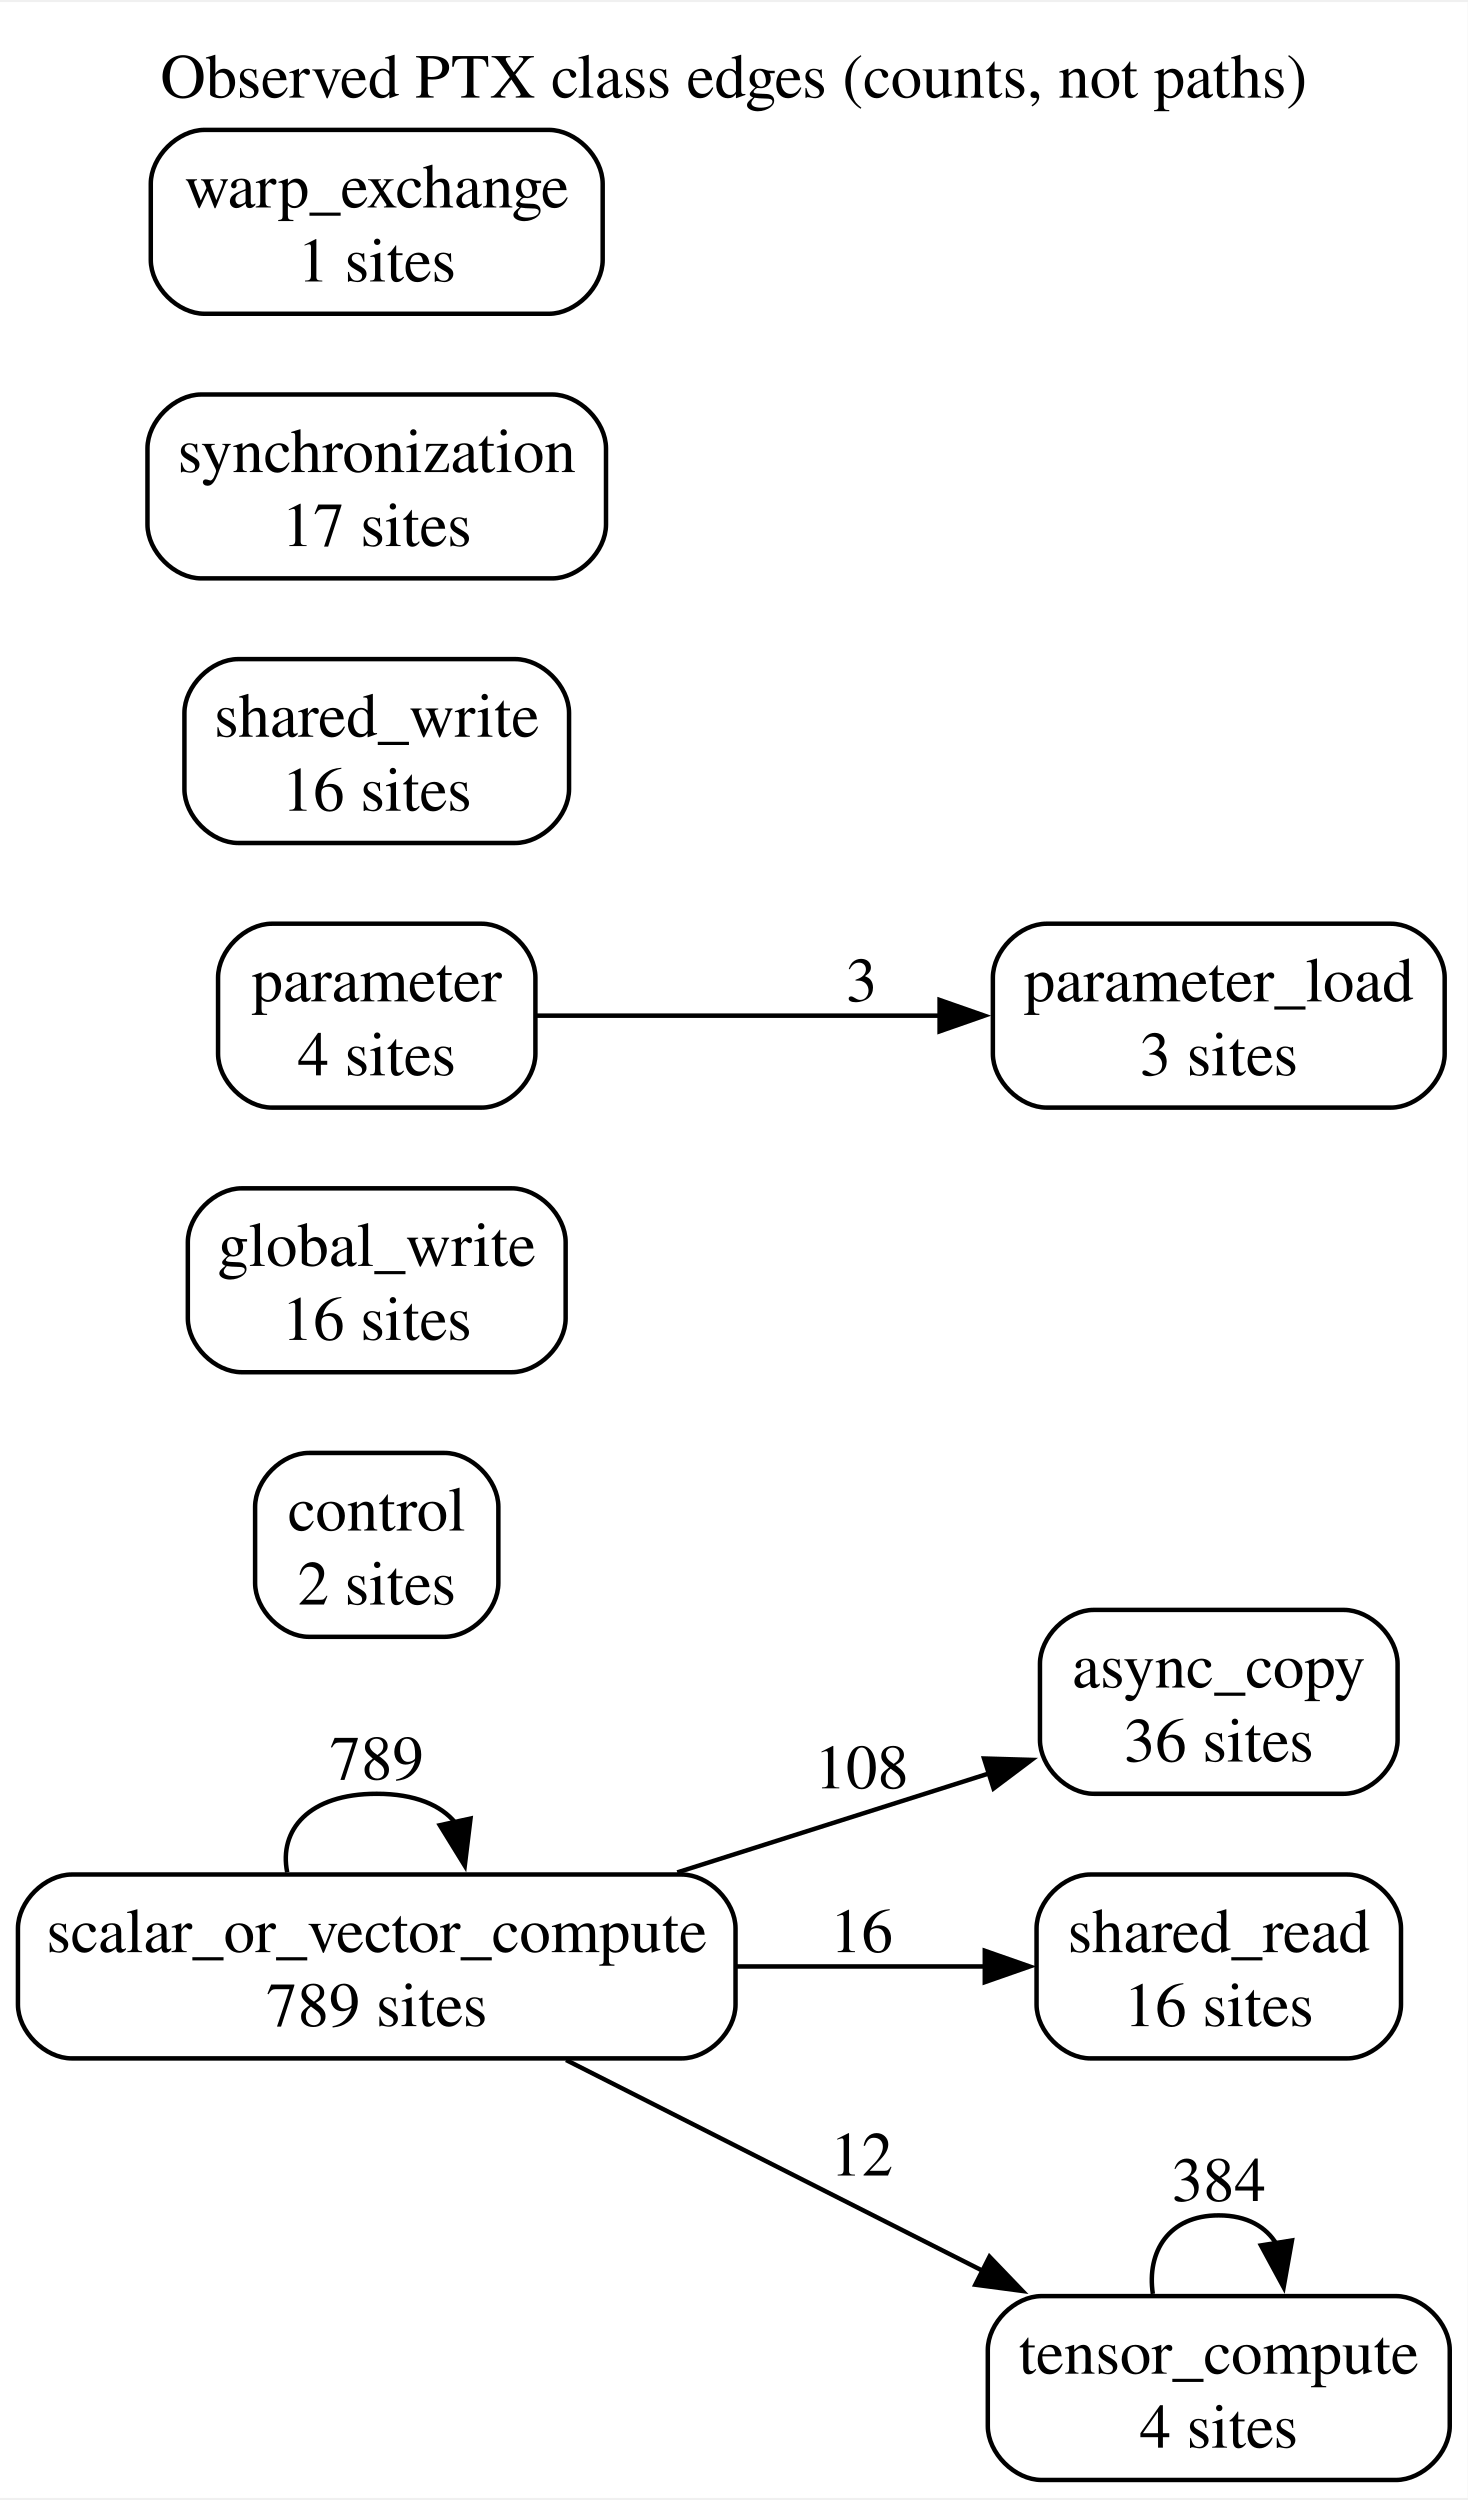
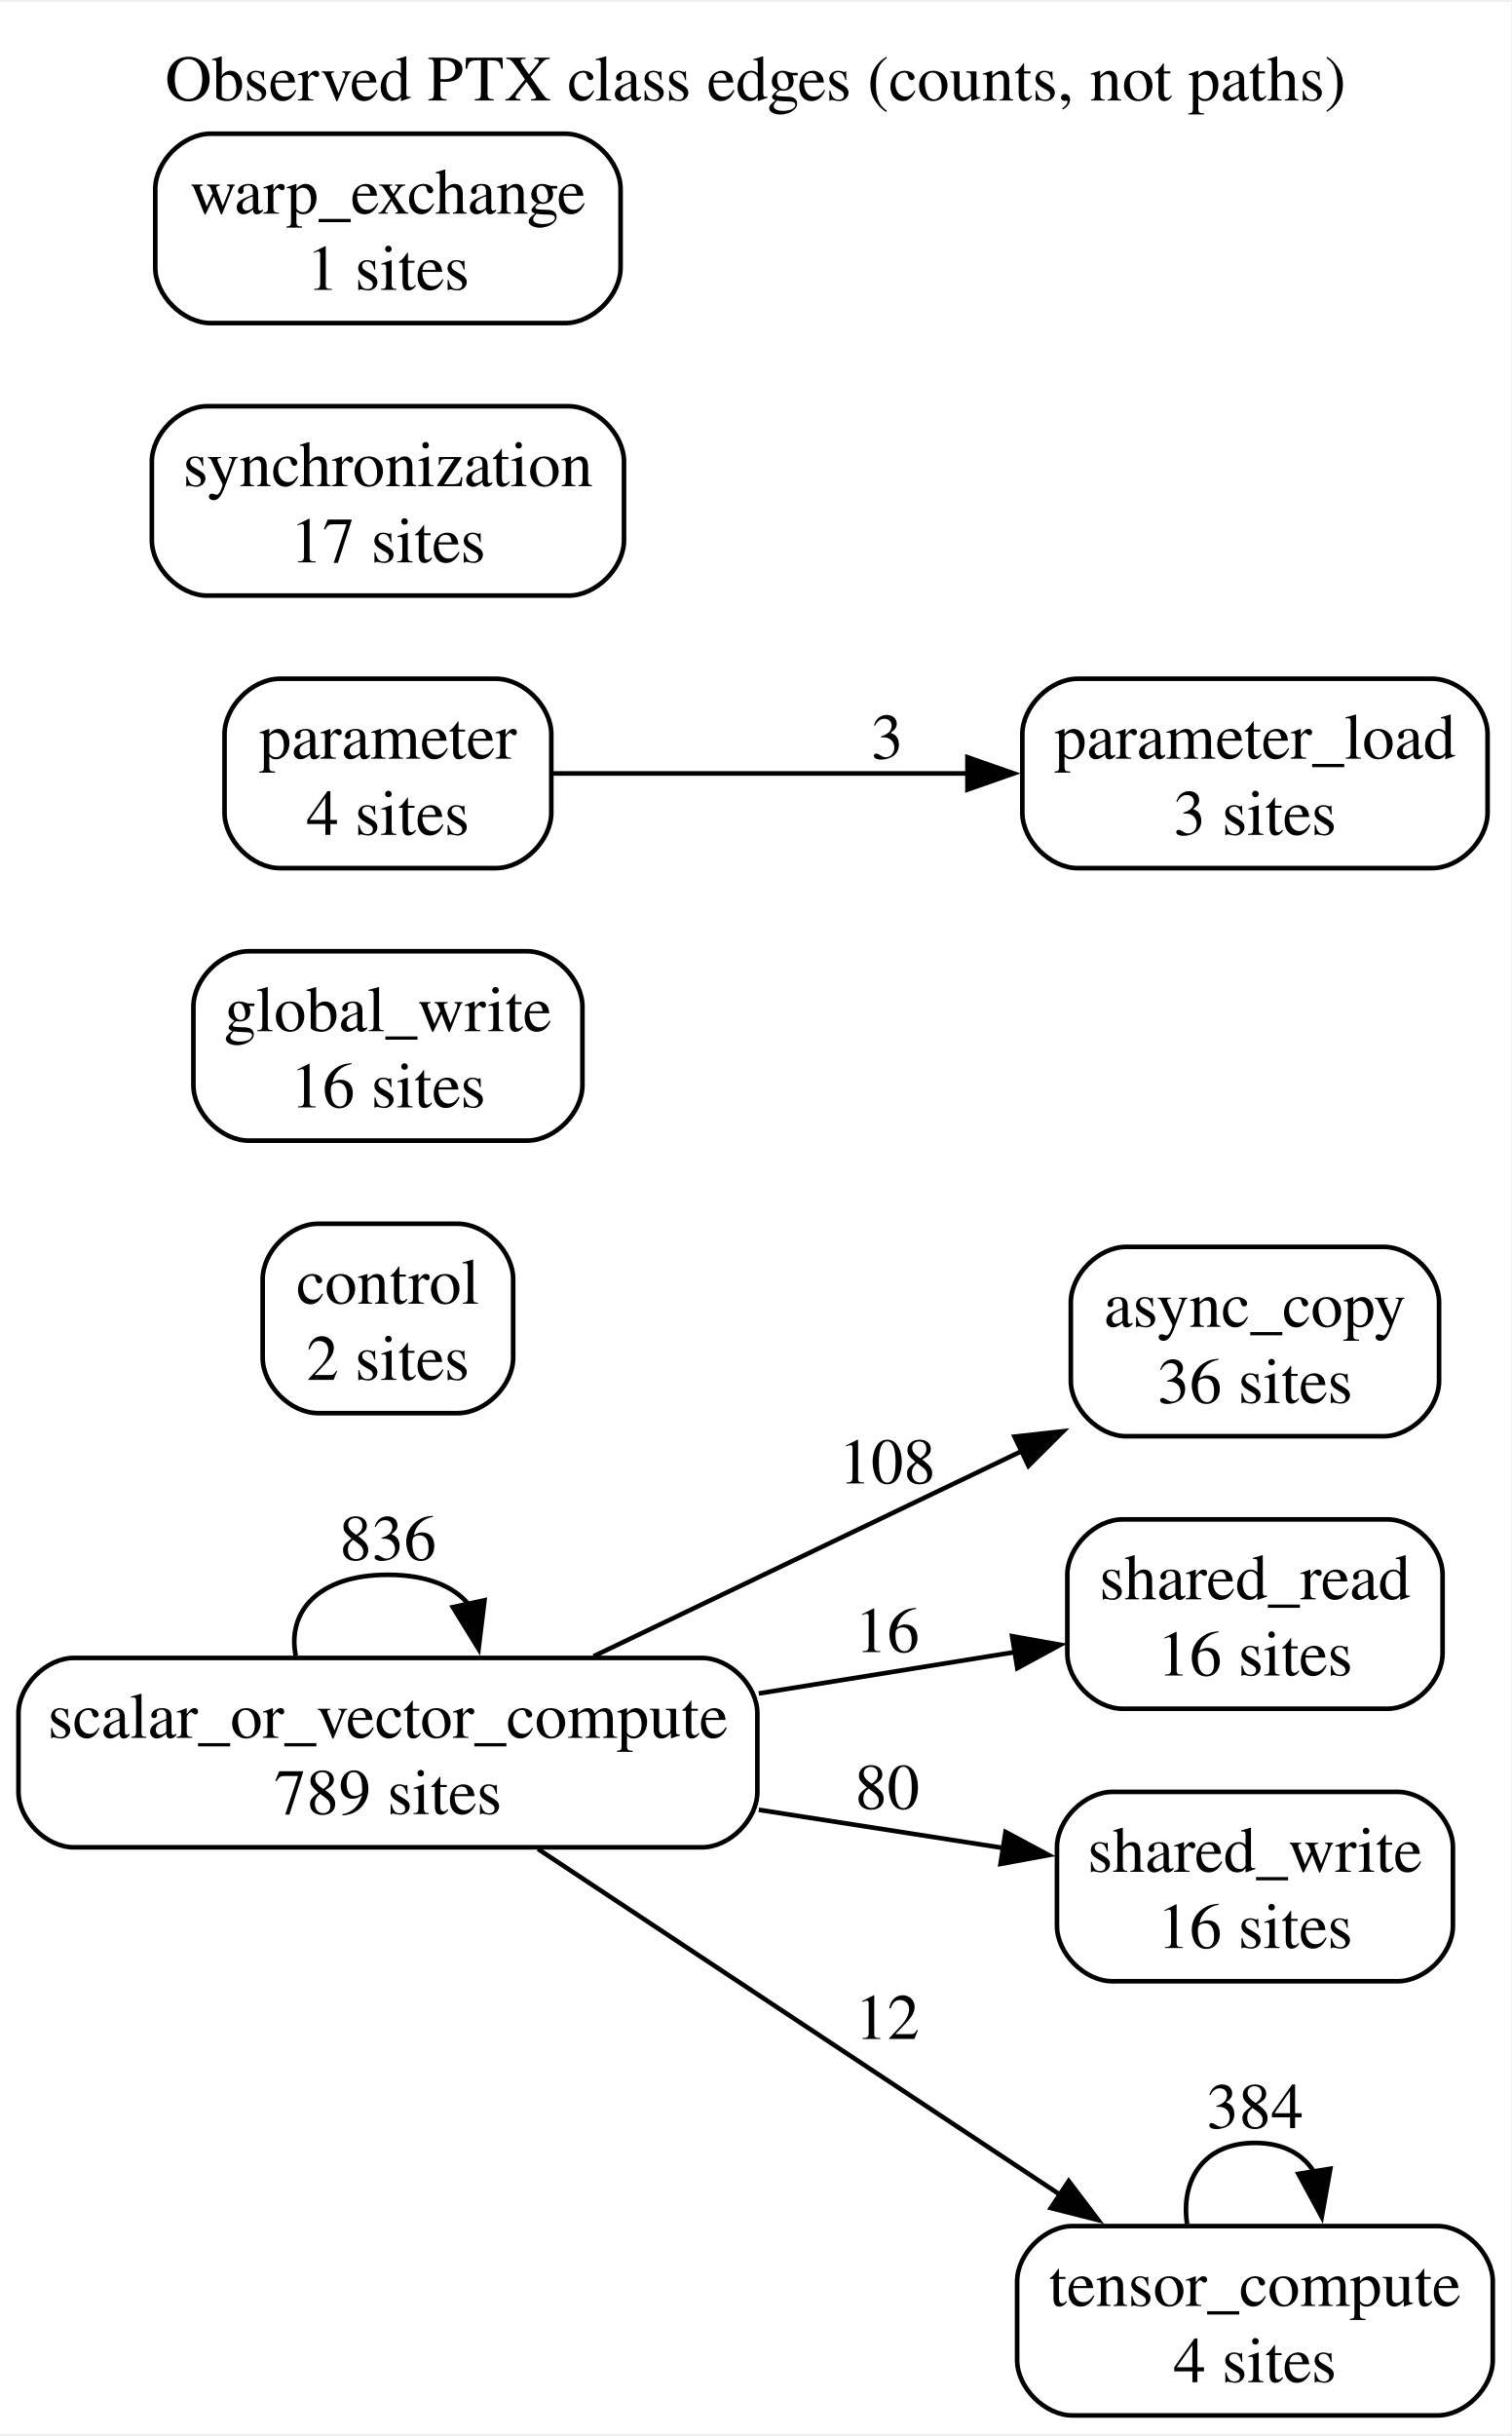
- <svg xmlns="http://www.w3.org/2000/svg" width="327pt" height="557pt" viewBox="0.00 0.00 327.25 556.50">
-   <g id="graph0" class="graph" transform="scale(1 1) rotate(0) translate(4 552.5)">
-     <polygon fill="white" stroke="none" points="-4,4 -4,-552.5 323.25,-552.5 323.25,4 -4,4" />
-     <text text-anchor="middle" x="159.62" y="-531.2" font-family="Times,serif" font-size="14.00">Observed PTX class edges (counts, not paths)</text>
+ <svg xmlns="http://www.w3.org/2000/svg" width="327pt" height="527pt" viewBox="0.00 0.00 327.25 526.50">
+   <g id="graph0" class="graph" transform="scale(1 1) rotate(0) translate(4 522.5)">
+     <polygon fill="white" stroke="none" points="-4,4 -4,-522.5 323.25,-522.5 323.25,4 -4,4" />
+     <text text-anchor="middle" x="159.62" y="-501.2" font-family="Times,serif" font-size="14.00">Observed PTX class edges (counts, not paths)</text>
    <g id="node1" class="node">
-       <path fill="none" stroke="black" d="M295.62,-194C295.62,-194 239.88,-194 239.88,-194 233.88,-194 227.88,-188 227.88,-182 227.88,-182 227.88,-165 227.88,-165 227.88,-159 233.88,-153 239.88,-153 239.88,-153 295.62,-153 295.62,-153 301.62,-153 307.62,-159 307.62,-165 307.62,-165 307.62,-182 307.62,-182 307.62,-188 301.62,-194 295.62,-194" />
-       <text text-anchor="middle" x="267.75" y="-176.7" font-family="Times,serif" font-size="14.00">async_copy</text>
-       <text text-anchor="middle" x="267.75" y="-160.2" font-family="Times,serif" font-size="14.00">36 sites</text>
+       <path fill="none" stroke="black" d="M295.62,-253C295.62,-253 239.88,-253 239.88,-253 233.88,-253 227.88,-247 227.88,-241 227.88,-241 227.88,-224 227.88,-224 227.88,-218 233.88,-212 239.88,-212 239.88,-212 295.62,-212 295.62,-212 301.62,-212 307.62,-218 307.62,-224 307.62,-224 307.62,-241 307.62,-241 307.62,-247 301.62,-253 295.62,-253" />
+       <text text-anchor="middle" x="267.75" y="-235.7" font-family="Times,serif" font-size="14.00">async_copy</text>
+       <text text-anchor="middle" x="267.75" y="-219.2" font-family="Times,serif" font-size="14.00">36 sites</text>
    </g>
    <g id="node2" class="node">
-       <path fill="none" stroke="black" d="M95.12,-229C95.12,-229 64.88,-229 64.88,-229 58.88,-229 52.88,-223 52.88,-217 52.88,-217 52.88,-200 52.88,-200 52.88,-194 58.88,-188 64.88,-188 64.88,-188 95.12,-188 95.12,-188 101.12,-188 107.12,-194 107.12,-200 107.12,-200 107.12,-217 107.12,-217 107.12,-223 101.12,-229 95.12,-229" />
-       <text text-anchor="middle" x="80" y="-211.7" font-family="Times,serif" font-size="14.00">control</text>
-       <text text-anchor="middle" x="80" y="-195.2" font-family="Times,serif" font-size="14.00">2 sites</text>
+       <path fill="none" stroke="black" d="M95.12,-258C95.12,-258 64.88,-258 64.88,-258 58.88,-258 52.88,-252 52.88,-246 52.88,-246 52.88,-229 52.88,-229 52.88,-223 58.88,-217 64.88,-217 64.88,-217 95.12,-217 95.12,-217 101.12,-217 107.12,-223 107.12,-229 107.12,-229 107.12,-246 107.12,-246 107.12,-252 101.12,-258 95.12,-258" />
+       <text text-anchor="middle" x="80" y="-240.7" font-family="Times,serif" font-size="14.00">control</text>
+       <text text-anchor="middle" x="80" y="-224.2" font-family="Times,serif" font-size="14.00">2 sites</text>
    </g>
    <g id="node3" class="node">
-       <path fill="none" stroke="black" d="M110.12,-288C110.12,-288 49.88,-288 49.88,-288 43.88,-288 37.88,-282 37.88,-276 37.88,-276 37.88,-259 37.88,-259 37.88,-253 43.88,-247 49.88,-247 49.88,-247 110.12,-247 110.12,-247 116.12,-247 122.12,-253 122.12,-259 122.12,-259 122.12,-276 122.12,-276 122.12,-282 116.12,-288 110.12,-288" />
-       <text text-anchor="middle" x="80" y="-270.7" font-family="Times,serif" font-size="14.00">global_write</text>
-       <text text-anchor="middle" x="80" y="-254.2" font-family="Times,serif" font-size="14.00">16 sites</text>
+       <path fill="none" stroke="black" d="M110.12,-317C110.12,-317 49.88,-317 49.88,-317 43.88,-317 37.88,-311 37.88,-305 37.88,-305 37.88,-288 37.88,-288 37.88,-282 43.88,-276 49.88,-276 49.88,-276 110.12,-276 110.12,-276 116.12,-276 122.12,-282 122.12,-288 122.12,-288 122.12,-305 122.12,-305 122.12,-311 116.12,-317 110.12,-317" />
+       <text text-anchor="middle" x="80" y="-299.7" font-family="Times,serif" font-size="14.00">global_write</text>
+       <text text-anchor="middle" x="80" y="-283.2" font-family="Times,serif" font-size="14.00">16 sites</text>
    </g>
    <g id="node4" class="node">
-       <path fill="none" stroke="black" d="M103.38,-347C103.38,-347 56.62,-347 56.62,-347 50.62,-347 44.62,-341 44.62,-335 44.62,-335 44.62,-318 44.62,-318 44.62,-312 50.62,-306 56.62,-306 56.62,-306 103.38,-306 103.38,-306 109.38,-306 115.38,-312 115.38,-318 115.38,-318 115.38,-335 115.38,-335 115.38,-341 109.38,-347 103.38,-347" />
-       <text text-anchor="middle" x="80" y="-329.7" font-family="Times,serif" font-size="14.00">parameter</text>
-       <text text-anchor="middle" x="80" y="-313.2" font-family="Times,serif" font-size="14.00">4 sites</text>
+       <path fill="none" stroke="black" d="M103.38,-376C103.38,-376 56.62,-376 56.62,-376 50.62,-376 44.62,-370 44.62,-364 44.62,-364 44.62,-347 44.62,-347 44.62,-341 50.62,-335 56.62,-335 56.62,-335 103.38,-335 103.38,-335 109.38,-335 115.38,-341 115.38,-347 115.38,-347 115.38,-364 115.38,-364 115.38,-370 109.38,-376 103.38,-376" />
+       <text text-anchor="middle" x="80" y="-358.7" font-family="Times,serif" font-size="14.00">parameter</text>
+       <text text-anchor="middle" x="80" y="-342.2" font-family="Times,serif" font-size="14.00">4 sites</text>
    </g>
    <g id="node5" class="node">
-       <path fill="none" stroke="black" d="M306.12,-347C306.12,-347 229.38,-347 229.38,-347 223.38,-347 217.38,-341 217.38,-335 217.38,-335 217.38,-318 217.38,-318 217.38,-312 223.38,-306 229.38,-306 229.38,-306 306.12,-306 306.12,-306 312.12,-306 318.12,-312 318.12,-318 318.12,-318 318.12,-335 318.12,-335 318.12,-341 312.12,-347 306.12,-347" />
-       <text text-anchor="middle" x="267.75" y="-329.7" font-family="Times,serif" font-size="14.00">parameter_load</text>
-       <text text-anchor="middle" x="267.75" y="-313.2" font-family="Times,serif" font-size="14.00">3 sites</text>
+       <path fill="none" stroke="black" d="M306.12,-376C306.12,-376 229.38,-376 229.38,-376 223.38,-376 217.38,-370 217.38,-364 217.38,-364 217.38,-347 217.38,-347 217.38,-341 223.38,-335 229.38,-335 229.38,-335 306.12,-335 306.12,-335 312.12,-335 318.12,-341 318.12,-347 318.12,-347 318.12,-364 318.12,-364 318.12,-370 312.12,-376 306.12,-376" />
+       <text text-anchor="middle" x="267.75" y="-358.7" font-family="Times,serif" font-size="14.00">parameter_load</text>
+       <text text-anchor="middle" x="267.75" y="-342.2" font-family="Times,serif" font-size="14.00">3 sites</text>
    </g>
    <g id="edge1" class="edge">
-       <path fill="none" stroke="black" d="M115.5,-326.5C140.81,-326.5 175.83,-326.5 205.81,-326.5" />
-       <polygon fill="black" stroke="black" points="205.5,-330 215.5,-326.5 205.5,-323 205.5,-330" />
-       <text text-anchor="middle" x="188.12" y="-329.7" font-family="Times,serif" font-size="14.00">3</text>
+       <path fill="none" stroke="black" d="M115.5,-355.5C140.81,-355.5 175.83,-355.5 205.81,-355.5" />
+       <polygon fill="black" stroke="black" points="205.5,-359 215.5,-355.5 205.5,-352 205.5,-359" />
+       <text text-anchor="middle" x="188.12" y="-358.7" font-family="Times,serif" font-size="14.00">3</text>
    </g>
    <g id="node6" class="node">
-       <path fill="none" stroke="black" d="M148,-135C148,-135 12,-135 12,-135 6,-135 0,-129 0,-123 0,-123 0,-106 0,-106 0,-100 6,-94 12,-94 12,-94 148,-94 148,-94 154,-94 160,-100 160,-106 160,-106 160,-123 160,-123 160,-129 154,-135 148,-135" />
-       <text text-anchor="middle" x="80" y="-117.7" font-family="Times,serif" font-size="14.00">scalar_or_vector_compute</text>
-       <text text-anchor="middle" x="80" y="-101.2" font-family="Times,serif" font-size="14.00">789 sites</text>
+       <path fill="none" stroke="black" d="M148,-164C148,-164 12,-164 12,-164 6,-164 0,-158 0,-152 0,-152 0,-135 0,-135 0,-129 6,-123 12,-123 12,-123 148,-123 148,-123 154,-123 160,-129 160,-135 160,-135 160,-152 160,-152 160,-158 154,-164 148,-164" />
+       <text text-anchor="middle" x="80" y="-146.7" font-family="Times,serif" font-size="14.00">scalar_or_vector_compute</text>
+       <text text-anchor="middle" x="80" y="-130.2" font-family="Times,serif" font-size="14.00">789 sites</text>
    </g>
    <g id="edge2" class="edge">
-       <path fill="none" stroke="black" d="M147.01,-135.47C169.92,-142.74 195.22,-150.78 216.63,-157.58" />
-       <polygon fill="black" stroke="black" points="215.41,-160.87 226,-160.56 217.53,-154.19 215.41,-160.87" />
-       <text text-anchor="middle" x="188.12" y="-154.22" font-family="Times,serif" font-size="14.00">108</text>
+       <path fill="none" stroke="black" d="M124.55,-164.37C152.34,-177.68 188.43,-194.98 217.3,-208.81" />
+       <polygon fill="black" stroke="black" points="215.69,-211.91 226.22,-213.08 218.71,-205.6 215.69,-211.91" />
+       <text text-anchor="middle" x="188.12" y="-201.79" font-family="Times,serif" font-size="14.00">108</text>
    </g>
    <g id="edge3" class="edge">
-       <path fill="none" stroke="black" d="M60.04,-135.49C58.14,-144.88 64.79,-153 80,-153 88.55,-153 94.4,-150.43 97.54,-146.51" />
-       <polygon fill="black" stroke="black" points="100.91,-147.48 99.63,-136.97 94.07,-145.99 100.91,-147.48" />
-       <text text-anchor="middle" x="80" y="-156.2" font-family="Times,serif" font-size="14.00">789</text>
+       <path fill="none" stroke="black" d="M60.04,-164.49C58.14,-173.88 64.79,-182 80,-182 88.55,-182 94.4,-179.43 97.54,-175.51" />
+       <polygon fill="black" stroke="black" points="100.91,-176.48 99.63,-165.97 94.07,-174.99 100.91,-176.48" />
+       <text text-anchor="middle" x="80" y="-185.2" font-family="Times,serif" font-size="14.00">836</text>
    </g>
    <g id="node7" class="node">
-       <path fill="none" stroke="black" d="M296.38,-135C296.38,-135 239.12,-135 239.12,-135 233.12,-135 227.12,-129 227.12,-123 227.12,-123 227.12,-106 227.12,-106 227.12,-100 233.12,-94 239.12,-94 239.12,-94 296.38,-94 296.38,-94 302.38,-94 308.38,-100 308.38,-106 308.38,-106 308.38,-123 308.38,-123 308.38,-129 302.38,-135 296.38,-135" />
-       <text text-anchor="middle" x="267.75" y="-117.7" font-family="Times,serif" font-size="14.00">shared_read</text>
+       <path fill="none" stroke="black" d="M296.38,-194C296.38,-194 239.12,-194 239.12,-194 233.12,-194 227.12,-188 227.12,-182 227.12,-182 227.12,-165 227.12,-165 227.12,-159 233.12,-153 239.12,-153 239.12,-153 296.38,-153 296.38,-153 302.38,-153 308.38,-159 308.38,-165 308.38,-165 308.38,-182 308.38,-182 308.38,-188 302.38,-194 296.38,-194" />
+       <text text-anchor="middle" x="267.75" y="-176.7" font-family="Times,serif" font-size="14.00">shared_read</text>
+       <text text-anchor="middle" x="267.75" y="-160.2" font-family="Times,serif" font-size="14.00">16 sites</text>
+     </g>
+     <g id="edge4" class="edge">
+       <path fill="none" stroke="black" d="M160.31,-156.31C179.24,-159.37 198.94,-162.55 216.16,-165.33" />
+       <polygon fill="black" stroke="black" points="215.17,-168.71 225.6,-166.85 216.29,-161.8 215.17,-168.71" />
+       <text text-anchor="middle" x="188.12" y="-165.27" font-family="Times,serif" font-size="14.00">16</text>
+     </g>
+     <g id="node8" class="node">
+       <path fill="none" stroke="black" d="M298.62,-135C298.62,-135 236.88,-135 236.88,-135 230.88,-135 224.88,-129 224.88,-123 224.88,-123 224.88,-106 224.88,-106 224.88,-100 230.88,-94 236.88,-94 236.88,-94 298.62,-94 298.62,-94 304.62,-94 310.62,-100 310.62,-106 310.62,-106 310.62,-123 310.62,-123 310.62,-129 304.62,-135 298.62,-135" />
+       <text text-anchor="middle" x="267.75" y="-117.7" font-family="Times,serif" font-size="14.00">shared_write</text>
      <text text-anchor="middle" x="267.75" y="-101.2" font-family="Times,serif" font-size="14.00">16 sites</text>
    </g>
-     <g id="edge4" class="edge">
-       <path fill="none" stroke="black" d="M160.31,-114.5C179.06,-114.5 198.56,-114.5 215.67,-114.5" />
-       <polygon fill="black" stroke="black" points="215.58,-118 225.58,-114.5 215.58,-111 215.58,-118" />
-       <text text-anchor="middle" x="188.12" y="-117.7" font-family="Times,serif" font-size="14.00">16</text>
+     <g id="edge5" class="edge">
+       <path fill="none" stroke="black" d="M160.31,-131.12C178.26,-128.32 196.9,-125.41 213.47,-122.82" />
+       <polygon fill="black" stroke="black" points="213.74,-126.32 223.08,-121.32 212.66,-119.4 213.74,-126.32" />
+       <text text-anchor="middle" x="188.12" y="-131.33" font-family="Times,serif" font-size="14.00">80</text>
    </g>
    <g id="node10" class="node">
      <path fill="none" stroke="black" d="M307.25,-41C307.25,-41 228.25,-41 228.25,-41 222.25,-41 216.25,-35 216.25,-29 216.25,-29 216.25,-12 216.25,-12 216.25,-6 222.25,0 228.25,0 228.25,0 307.25,0 307.25,0 313.25,0 319.25,-6 319.25,-12 319.25,-12 319.25,-29 319.25,-29 319.25,-35 313.25,-41 307.25,-41" />
      <text text-anchor="middle" x="267.75" y="-23.7" font-family="Times,serif" font-size="14.00">tensor_compute</text>
      <text text-anchor="middle" x="267.75" y="-7.2" font-family="Times,serif" font-size="14.00">4 sites</text>
    </g>
-     <g id="edge5" class="edge">
-       <path fill="none" stroke="black" d="M122.22,-93.64C149.66,-79.75 185.92,-61.4 215.26,-46.56" />
-       <polygon fill="black" stroke="black" points="216.63,-49.79 223.97,-42.15 213.47,-43.54 216.63,-49.79" />
-       <text text-anchor="middle" x="188.12" y="-67.88" font-family="Times,serif" font-size="14.00">12</text>
-     </g>
-     <g id="node8" class="node">
-       <path fill="none" stroke="black" d="M110.88,-406C110.88,-406 49.12,-406 49.12,-406 43.12,-406 37.12,-400 37.12,-394 37.12,-394 37.12,-377 37.12,-377 37.12,-371 43.12,-365 49.12,-365 49.12,-365 110.88,-365 110.88,-365 116.88,-365 122.88,-371 122.88,-377 122.88,-377 122.88,-394 122.88,-394 122.88,-400 116.88,-406 110.88,-406" />
-       <text text-anchor="middle" x="80" y="-388.7" font-family="Times,serif" font-size="14.00">shared_write</text>
-       <text text-anchor="middle" x="80" y="-372.2" font-family="Times,serif" font-size="14.00">16 sites</text>
+     <g id="edge6" class="edge">
+       <path fill="none" stroke="black" d="M112.51,-122.63C143.73,-101.96 191.7,-70.2 225.85,-47.59" />
+       <polygon fill="black" stroke="black" points="227.42,-50.74 233.82,-42.3 223.55,-44.91 227.42,-50.74" />
+       <text text-anchor="middle" x="188.12" y="-81.51" font-family="Times,serif" font-size="14.00">12</text>
    </g>
    <g id="node9" class="node">
-       <path fill="none" stroke="black" d="M119.12,-465C119.12,-465 40.88,-465 40.88,-465 34.88,-465 28.88,-459 28.88,-453 28.88,-453 28.88,-436 28.88,-436 28.88,-430 34.88,-424 40.88,-424 40.88,-424 119.12,-424 119.12,-424 125.12,-424 131.12,-430 131.12,-436 131.12,-436 131.12,-453 131.12,-453 131.12,-459 125.12,-465 119.12,-465" />
-       <text text-anchor="middle" x="80" y="-447.7" font-family="Times,serif" font-size="14.00">synchronization</text>
-       <text text-anchor="middle" x="80" y="-431.2" font-family="Times,serif" font-size="14.00">17 sites</text>
+       <path fill="none" stroke="black" d="M119.12,-435C119.12,-435 40.88,-435 40.88,-435 34.88,-435 28.88,-429 28.88,-423 28.88,-423 28.88,-406 28.88,-406 28.88,-400 34.88,-394 40.88,-394 40.88,-394 119.12,-394 119.12,-394 125.12,-394 131.12,-400 131.12,-406 131.12,-406 131.12,-423 131.12,-423 131.12,-429 125.12,-435 119.12,-435" />
+       <text text-anchor="middle" x="80" y="-417.7" font-family="Times,serif" font-size="14.00">synchronization</text>
+       <text text-anchor="middle" x="80" y="-401.2" font-family="Times,serif" font-size="14.00">17 sites</text>
    </g>
-     <g id="edge6" class="edge">
+     <g id="edge7" class="edge">
      <path fill="none" stroke="black" d="M253.05,-41.49C251.65,-50.88 256.55,-59 267.75,-59 274.05,-59 278.35,-56.43 280.67,-52.51" />
      <polygon fill="black" stroke="black" points="284.07,-53.41 282.21,-42.98 277.16,-52.3 284.07,-53.41" />
      <text text-anchor="middle" x="267.75" y="-62.2" font-family="Times,serif" font-size="14.00">384</text>
    </g>
    <g id="node11" class="node">
-       <path fill="none" stroke="black" d="M118.38,-524C118.38,-524 41.62,-524 41.62,-524 35.62,-524 29.62,-518 29.62,-512 29.62,-512 29.62,-495 29.62,-495 29.62,-489 35.62,-483 41.62,-483 41.62,-483 118.38,-483 118.38,-483 124.38,-483 130.38,-489 130.38,-495 130.38,-495 130.38,-512 130.38,-512 130.38,-518 124.38,-524 118.38,-524" />
-       <text text-anchor="middle" x="80" y="-506.7" font-family="Times,serif" font-size="14.00">warp_exchange</text>
-       <text text-anchor="middle" x="80" y="-490.2" font-family="Times,serif" font-size="14.00">1 sites</text>
+       <path fill="none" stroke="black" d="M118.38,-494C118.38,-494 41.62,-494 41.62,-494 35.62,-494 29.62,-488 29.62,-482 29.62,-482 29.62,-465 29.62,-465 29.62,-459 35.62,-453 41.62,-453 41.62,-453 118.38,-453 118.38,-453 124.38,-453 130.38,-459 130.38,-465 130.38,-465 130.38,-482 130.38,-482 130.38,-488 124.38,-494 118.38,-494" />
+       <text text-anchor="middle" x="80" y="-476.7" font-family="Times,serif" font-size="14.00">warp_exchange</text>
+       <text text-anchor="middle" x="80" y="-460.2" font-family="Times,serif" font-size="14.00">1 sites</text>
    </g>
  </g>
</svg>
